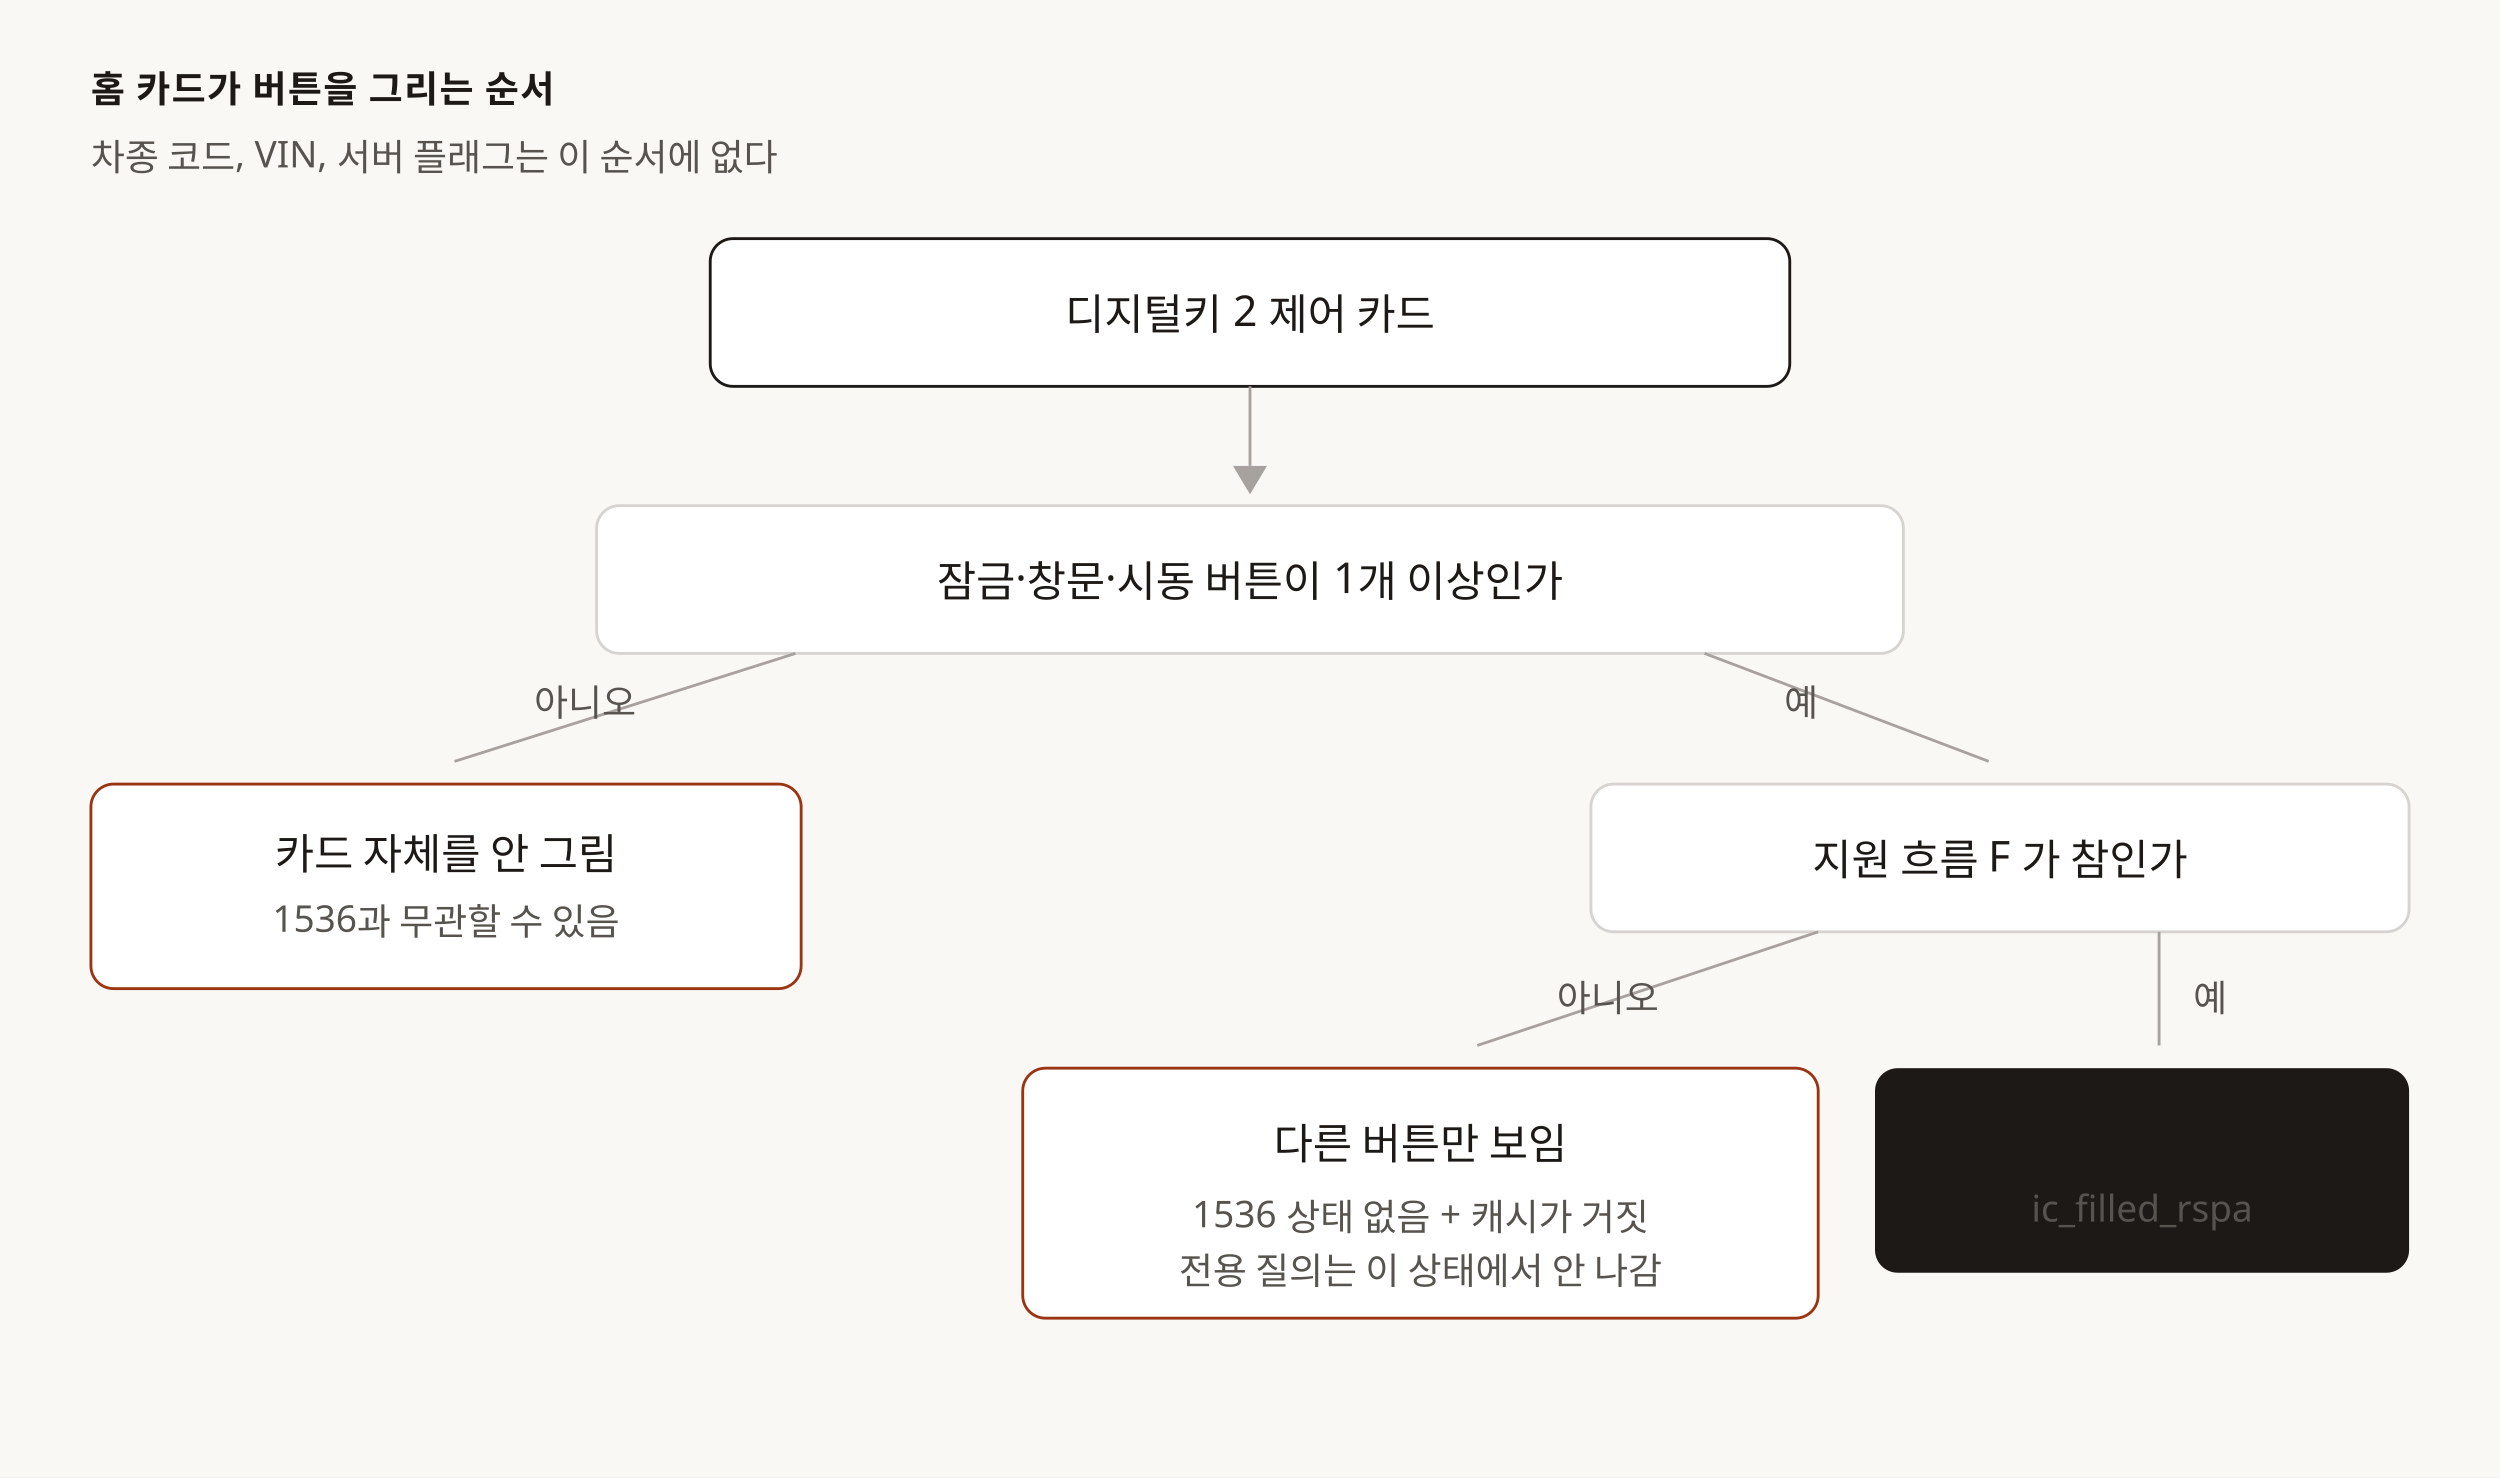
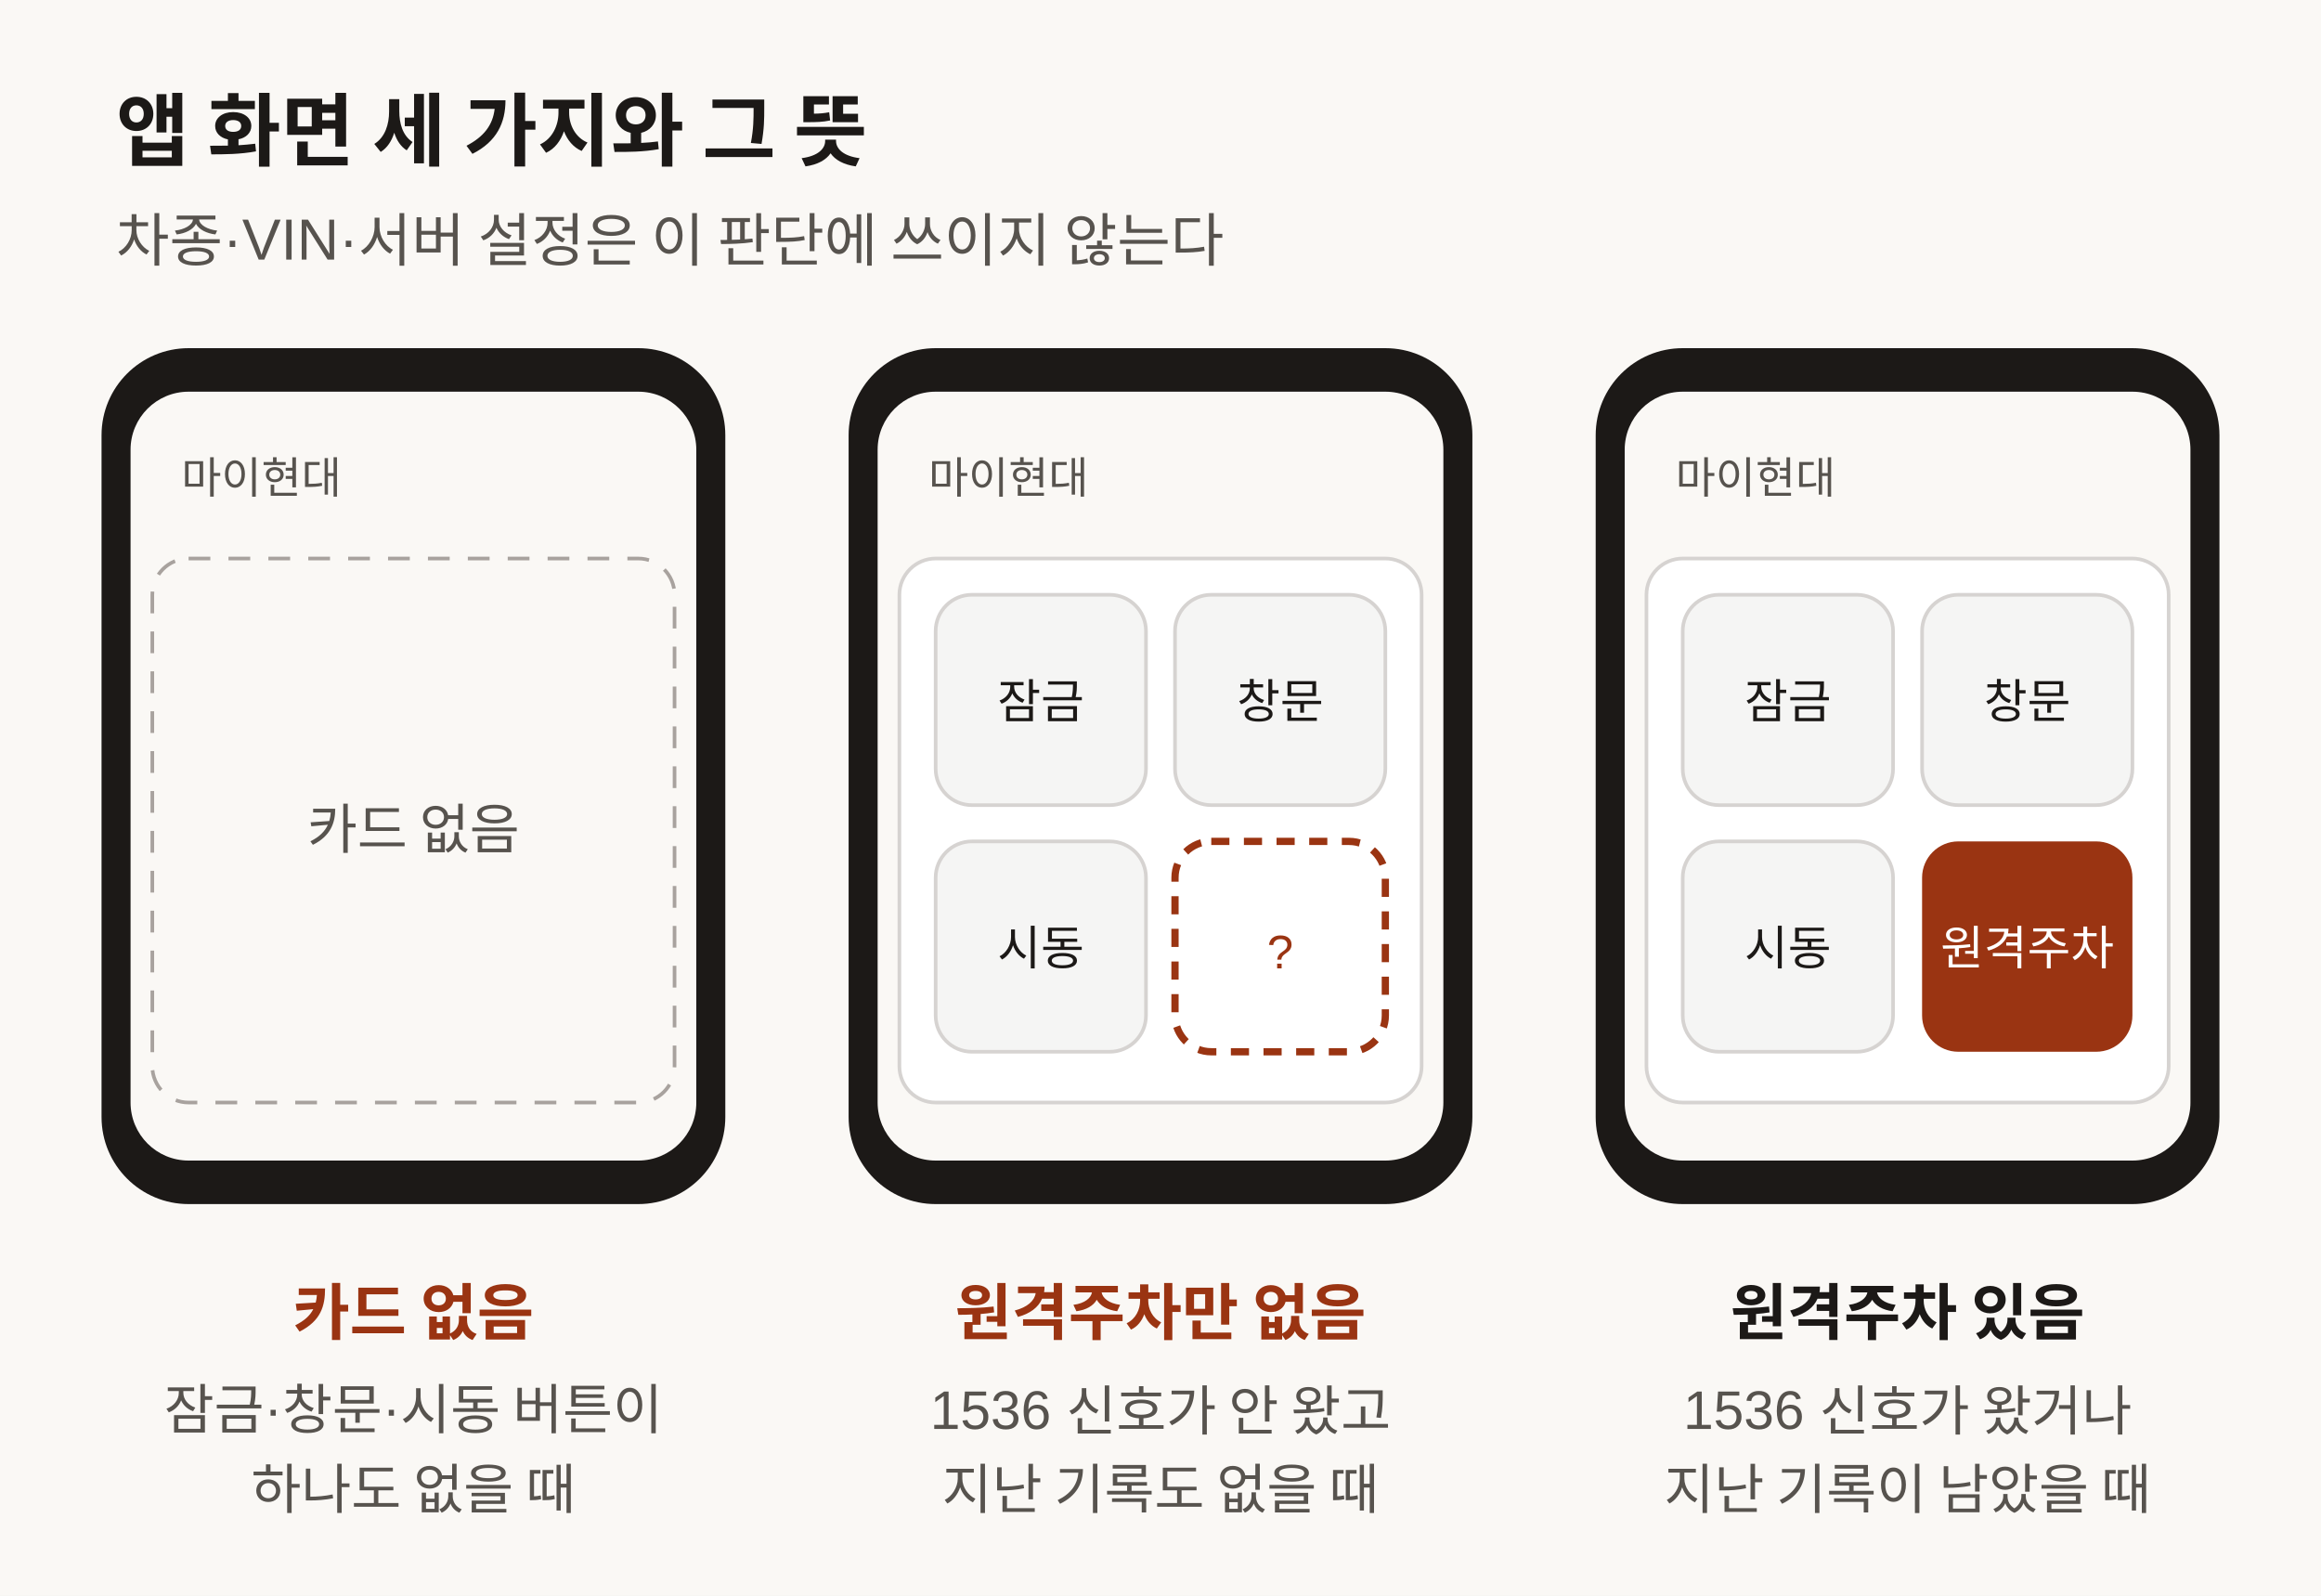
- <svg xmlns="http://www.w3.org/2000/svg" viewBox="0 0 880 520" width="880" height="520" role="img" aria-labelledby="title">
+ <svg xmlns="http://www.w3.org/2000/svg" viewBox="0 0 640 440" width="640" height="440" role="img" aria-labelledby="title desc">
  <style>
-     text { font-family: "Apple SD Gothic Neo", "Noto Sans KR", sans-serif; fill: #1c1917; }
-     .h { font-size: 13px; font-weight: 700; letter-spacing: 0.04em; }
-     .b { font-size: 15px; }
-     .s { font-size: 13px; fill: #57534e; }
+     text { font-family: 'Apple SD Gothic Neo','Noto Sans KR','Helvetica Neue',Arial,sans-serif; }
+     .t { font-size: 22px; font-weight: 700; fill: #1c1917; }
+     .st { font-size: 16px; fill: #57534e; }
+     .h { font-size: 17px; font-weight: 700; fill: #1c1917; }
+     .b { font-size: 17px; fill: #1c1917; }
+     .s { font-size: 15px; fill: #57534e; }
+     .xs { font-size: 12px; fill: #57534e; }
+     .btn { font-size: 13px; fill: #1c1917; }
+     .acc { fill: #9a3412; }
+     .w { fill: #ffffff; }
+     .wl { fill: #d6d3d1; }
  </style>
-   <rect width="880" height="520" fill="#faf8f5" />
-   <text x="32" y="36" class="h">홈 카드가 버튼을 그리는 순서</text>
-   <text x="32" y="60" class="s">차종 코드, VIN, 서버 플래그는 이 순서에 없다</text>
-   <rect x="250" y="84" width="380" height="52" rx="8" fill="#fff" stroke="#1c1917" />
-   <text x="440" y="116" text-anchor="middle" class="b">디지털키 2 제어 카드</text>
-   <line x1="440" y1="136" x2="440" y2="164" stroke="#a8a29e" />
-   <polygon points="434,164 446,164 440,174" fill="#a8a29e" />
-   <rect x="210" y="178" width="460" height="52" rx="8" fill="#fff" stroke="#d6d3d1" />
-   <text x="440" y="210" text-anchor="middle" class="b">잠금·창문·시동 버튼이 1개 이상인가</text>
-   <line x1="280" y1="230" x2="160" y2="268" stroke="#a8a29e" />
-   <line x1="600" y1="230" x2="700" y2="268" stroke="#a8a29e" />
-   <text x="188" y="252" class="s">아니오</text>
-   <text x="628" y="252" class="s">예</text>
-   <rect x="32" y="276" width="250" height="72" rx="8" fill="#fff" stroke="#9a3412" />
-   <text x="157" y="306" text-anchor="middle" class="b">카드 자체를 안 그림</text>
-   <text x="157" y="328" text-anchor="middle" class="s">1536과 무관할 수 있음</text>
-   <rect x="560" y="276" width="288" height="52" rx="8" fill="#fff" stroke="#d6d3d1" />
-   <text x="704" y="308" text-anchor="middle" class="b">지원 흐름 F 가 참인가</text>
-   <line x1="640" y1="328" x2="520" y2="368" stroke="#a8a29e" />
-   <line x1="760" y1="328" x2="760" y2="368" stroke="#a8a29e" />
-   <text x="548" y="356" class="s">아니오</text>
-   <text x="772" y="356" class="s">예</text>
-   <rect x="360" y="376" width="280" height="88" rx="8" fill="#fff" stroke="#9a3412" />
-   <text x="500" y="408" text-anchor="middle" class="b">다른 버튼만 보임</text>
-   <text x="500" y="432" text-anchor="middle" class="s">1536 상태 없음 + 캐시가 거짓</text>
-   <text x="500" y="452" text-anchor="middle" class="s">전용 질의는 이 상태에서 안 나감</text>
-   <rect x="660" y="376" width="188" height="72" rx="8" fill="#1c1917" />
-   <text x="754" y="408" text-anchor="middle" class="b" fill="#faf8f5">원격주차 버튼</text>
-   <text x="754" y="430" text-anchor="middle" class="s" fill="#d6d3d1">ic_filled_rspa</text>
+   <defs>
+     <marker id="ad" viewBox="0 0 10 10" refX="9" refY="5" markerWidth="9" markerHeight="9" orient="auto-start-reverse">
+       <path d="M0,0 L10,5 L0,10 z" fill="#1c1917" />
+     </marker>
+     <marker id="ao" viewBox="0 0 10 10" refX="9" refY="5" markerWidth="9" markerHeight="9" orient="auto-start-reverse">
+       <path d="M0,0 L10,5 L0,10 z" fill="#9a3412" />
+     </marker>
+   </defs>
+   <rect width="640" height="440" fill="#faf8f5" />
+   <text x="32" y="44" class="t">앱 화면 세 가지와 그 뜻</text>
+   <text x="32" y="72" class="st">차종·VIN·서버 설정은 이 판단에 쓰이지 않는다</text>
+   <rect x="28" y="96" width="172" height="236" rx="24" fill="#1c1917" />
+   <rect x="36" y="108" width="156" height="212" rx="16" fill="#faf8f5" />
+   <text x="50" y="136" class="xs">마이현대</text>
+   <rect x="42" y="154" width="144" height="150" rx="10" fill="none" stroke="#a8a29e" stroke-dasharray="6 5" />
+   <text x="114" y="234" class="s" text-anchor="middle">카드 없음</text>
+   <text x="114" y="368" class="h acc" text-anchor="middle">카드 없음</text>
+   <text x="114" y="394" class="s" text-anchor="middle">잠금·창문·시동 버튼이</text>
+   <text x="114" y="416" class="s" text-anchor="middle">하나도 없을 때</text>
+   <rect x="234" y="96" width="172" height="236" rx="24" fill="#1c1917" />
+   <rect x="242" y="108" width="156" height="212" rx="16" fill="#faf8f5" />
+   <text x="256" y="136" class="xs">마이현대</text>
+   <rect x="248" y="154" width="144" height="150" rx="10" fill="#fff" stroke="#d6d3d1" />
+   <rect x="258" y="164" width="58" height="58" rx="10" fill="#f5f5f4" stroke="#d6d3d1" />
+   <text x="287" y="198" class="btn" text-anchor="middle">잠금</text>
+   <rect x="324" y="164" width="58" height="58" rx="10" fill="#f5f5f4" stroke="#d6d3d1" />
+   <text x="353" y="198" class="btn" text-anchor="middle">창문</text>
+   <rect x="258" y="232" width="58" height="58" rx="10" fill="#f5f5f4" stroke="#d6d3d1" />
+   <text x="287" y="266" class="btn" text-anchor="middle">시동</text>
+   <rect x="324" y="232" width="58" height="58" rx="10" fill="none" stroke="#9a3412" stroke-width="2" stroke-dasharray="5 4" />
+   <text x="353" y="267" class="btn acc" text-anchor="middle">?</text>
+   <text x="320" y="368" class="h acc" text-anchor="middle">원격주차만 없음</text>
+   <text x="320" y="394" class="s" text-anchor="middle">1536 신호가 안 왔고</text>
+   <text x="320" y="416" class="s" text-anchor="middle">지난 기록도 없을 때</text>
+   <rect x="440" y="96" width="172" height="236" rx="24" fill="#1c1917" />
+   <rect x="448" y="108" width="156" height="212" rx="16" fill="#faf8f5" />
+   <text x="462" y="136" class="xs">마이현대</text>
+   <rect x="454" y="154" width="144" height="150" rx="10" fill="#fff" stroke="#d6d3d1" />
+   <rect x="464" y="164" width="58" height="58" rx="10" fill="#f5f5f4" stroke="#d6d3d1" />
+   <text x="493" y="198" class="btn" text-anchor="middle">잠금</text>
+   <rect x="530" y="164" width="58" height="58" rx="10" fill="#f5f5f4" stroke="#d6d3d1" />
+   <text x="559" y="198" class="btn" text-anchor="middle">창문</text>
+   <rect x="464" y="232" width="58" height="58" rx="10" fill="#f5f5f4" stroke="#d6d3d1" />
+   <text x="493" y="266" class="btn" text-anchor="middle">시동</text>
+   <rect x="530" y="232" width="58" height="58" rx="10" fill="#9a3412" />
+   <text x="559" y="266" class="btn w" text-anchor="middle">원격주차</text>
+   <text x="526" y="368" class="h" text-anchor="middle">원격주차 있음</text>
+   <text x="526" y="394" class="s" text-anchor="middle">1536 신호가 왔거나</text>
+   <text x="526" y="416" class="s" text-anchor="middle">지난 기록이 남았을 때</text>
</svg>
